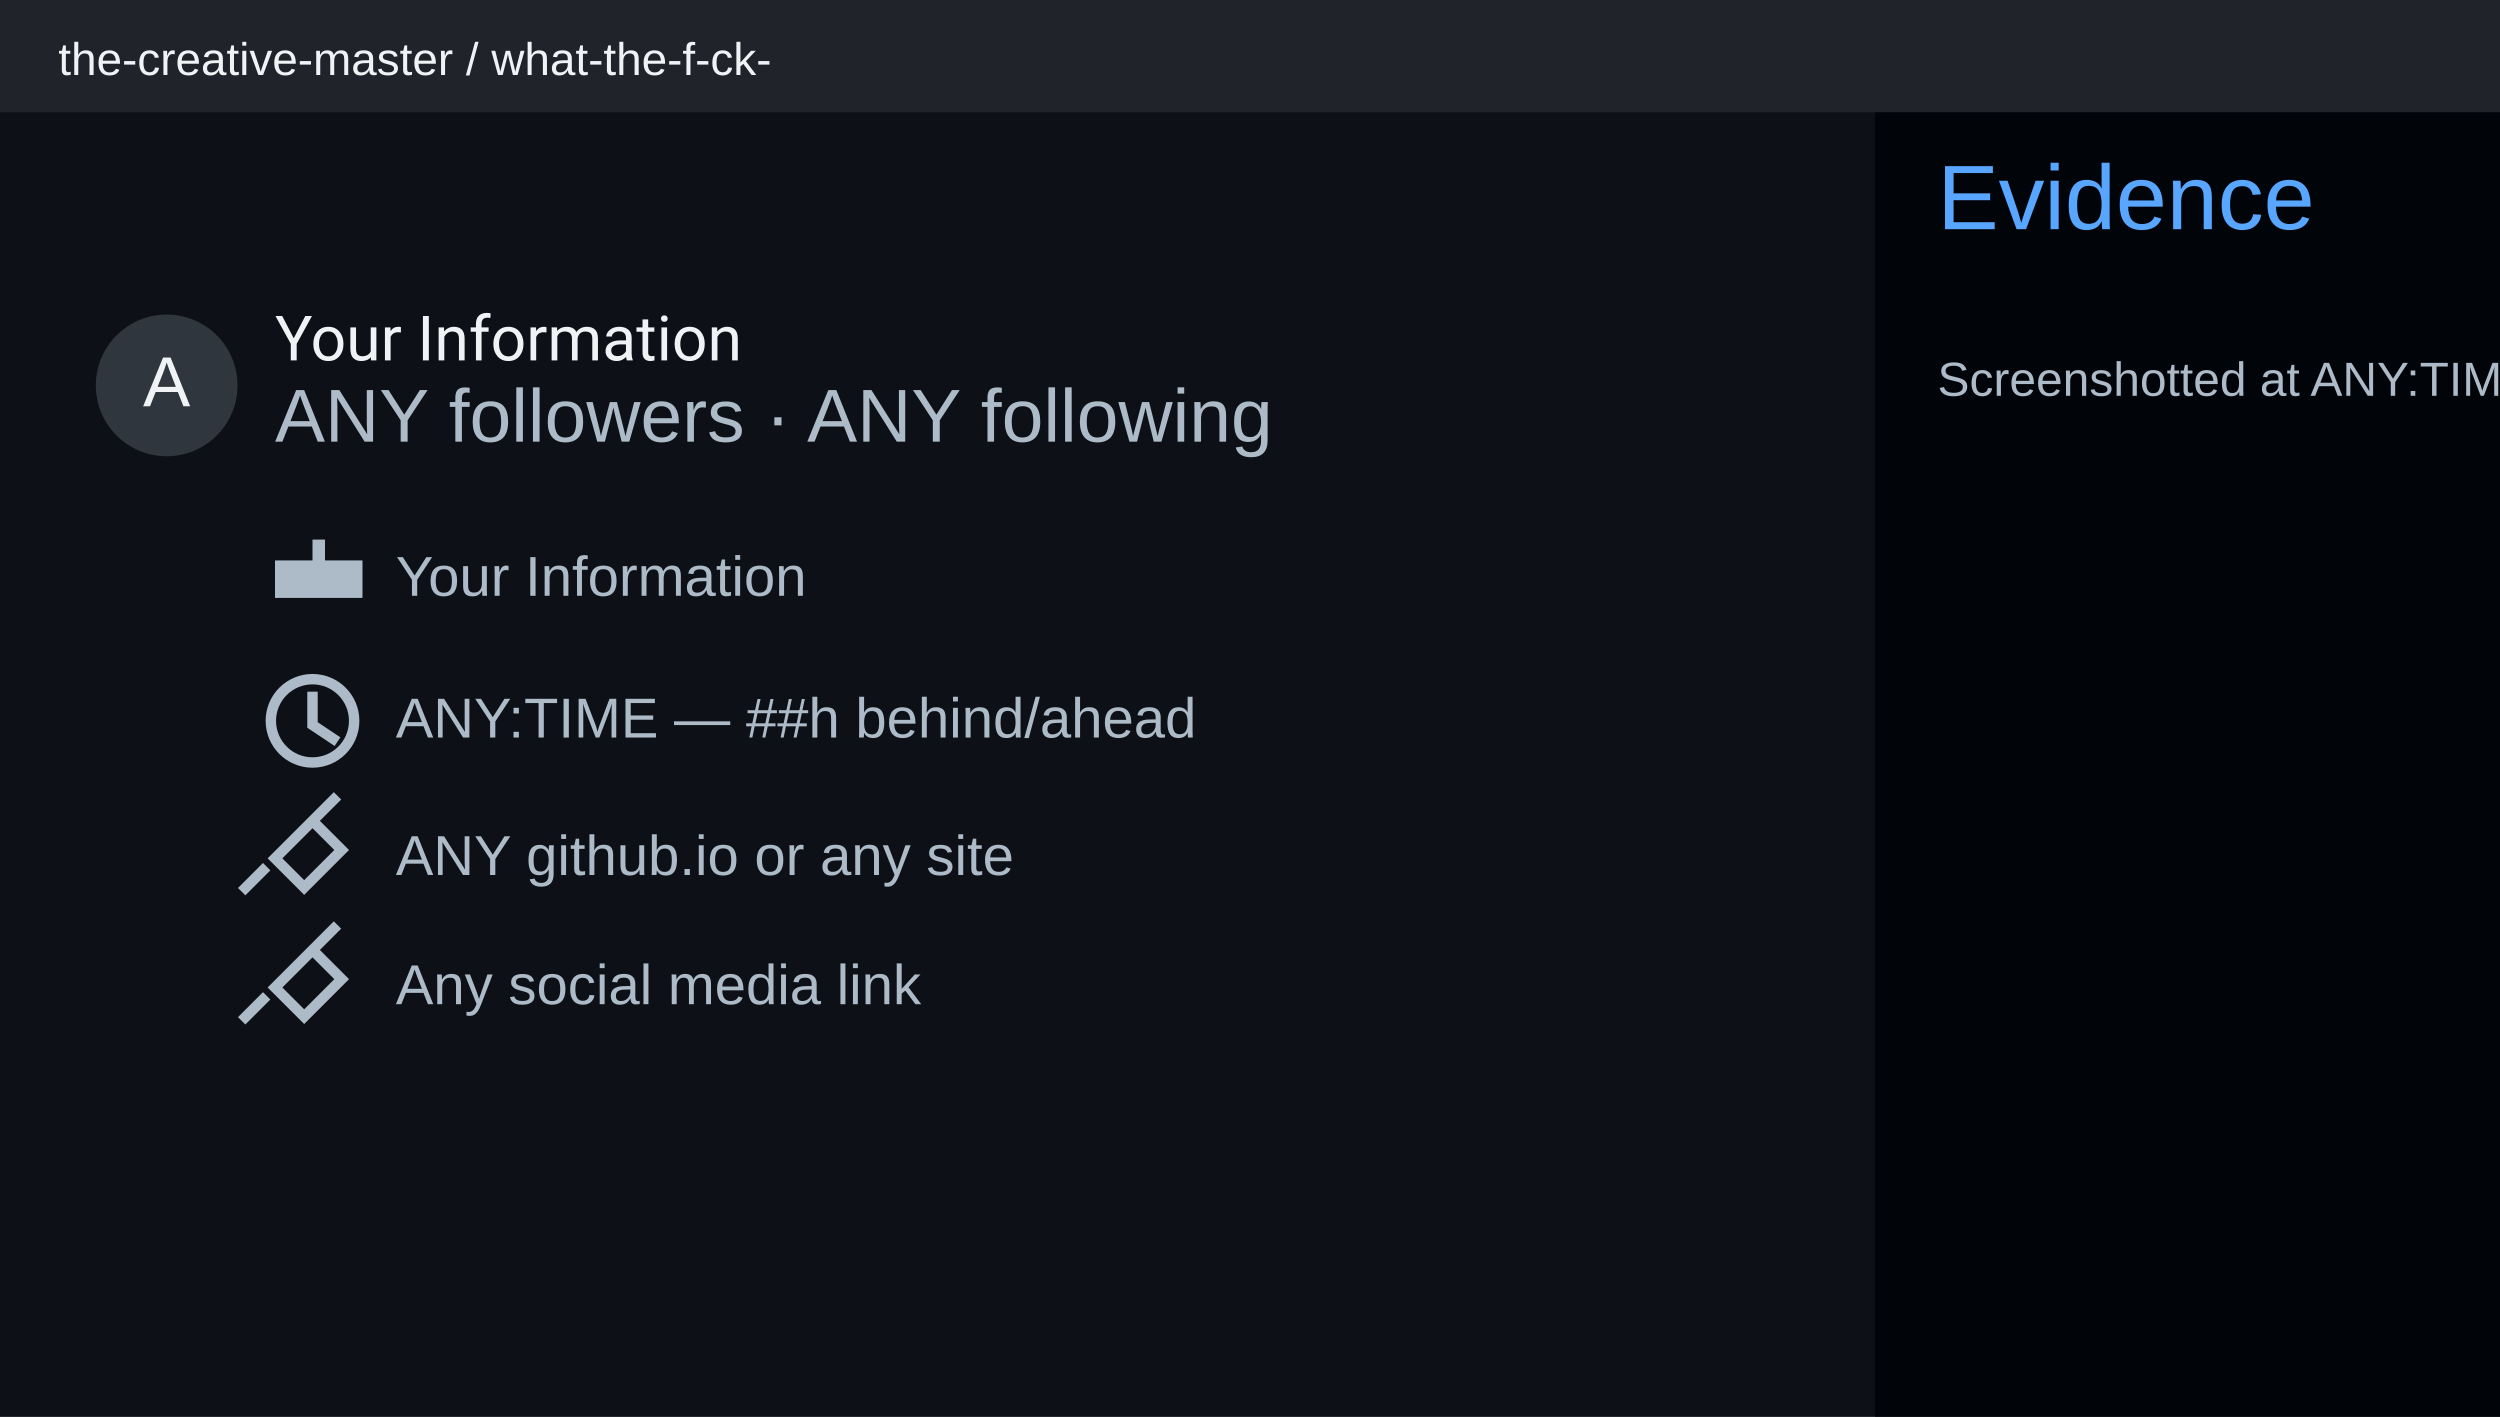
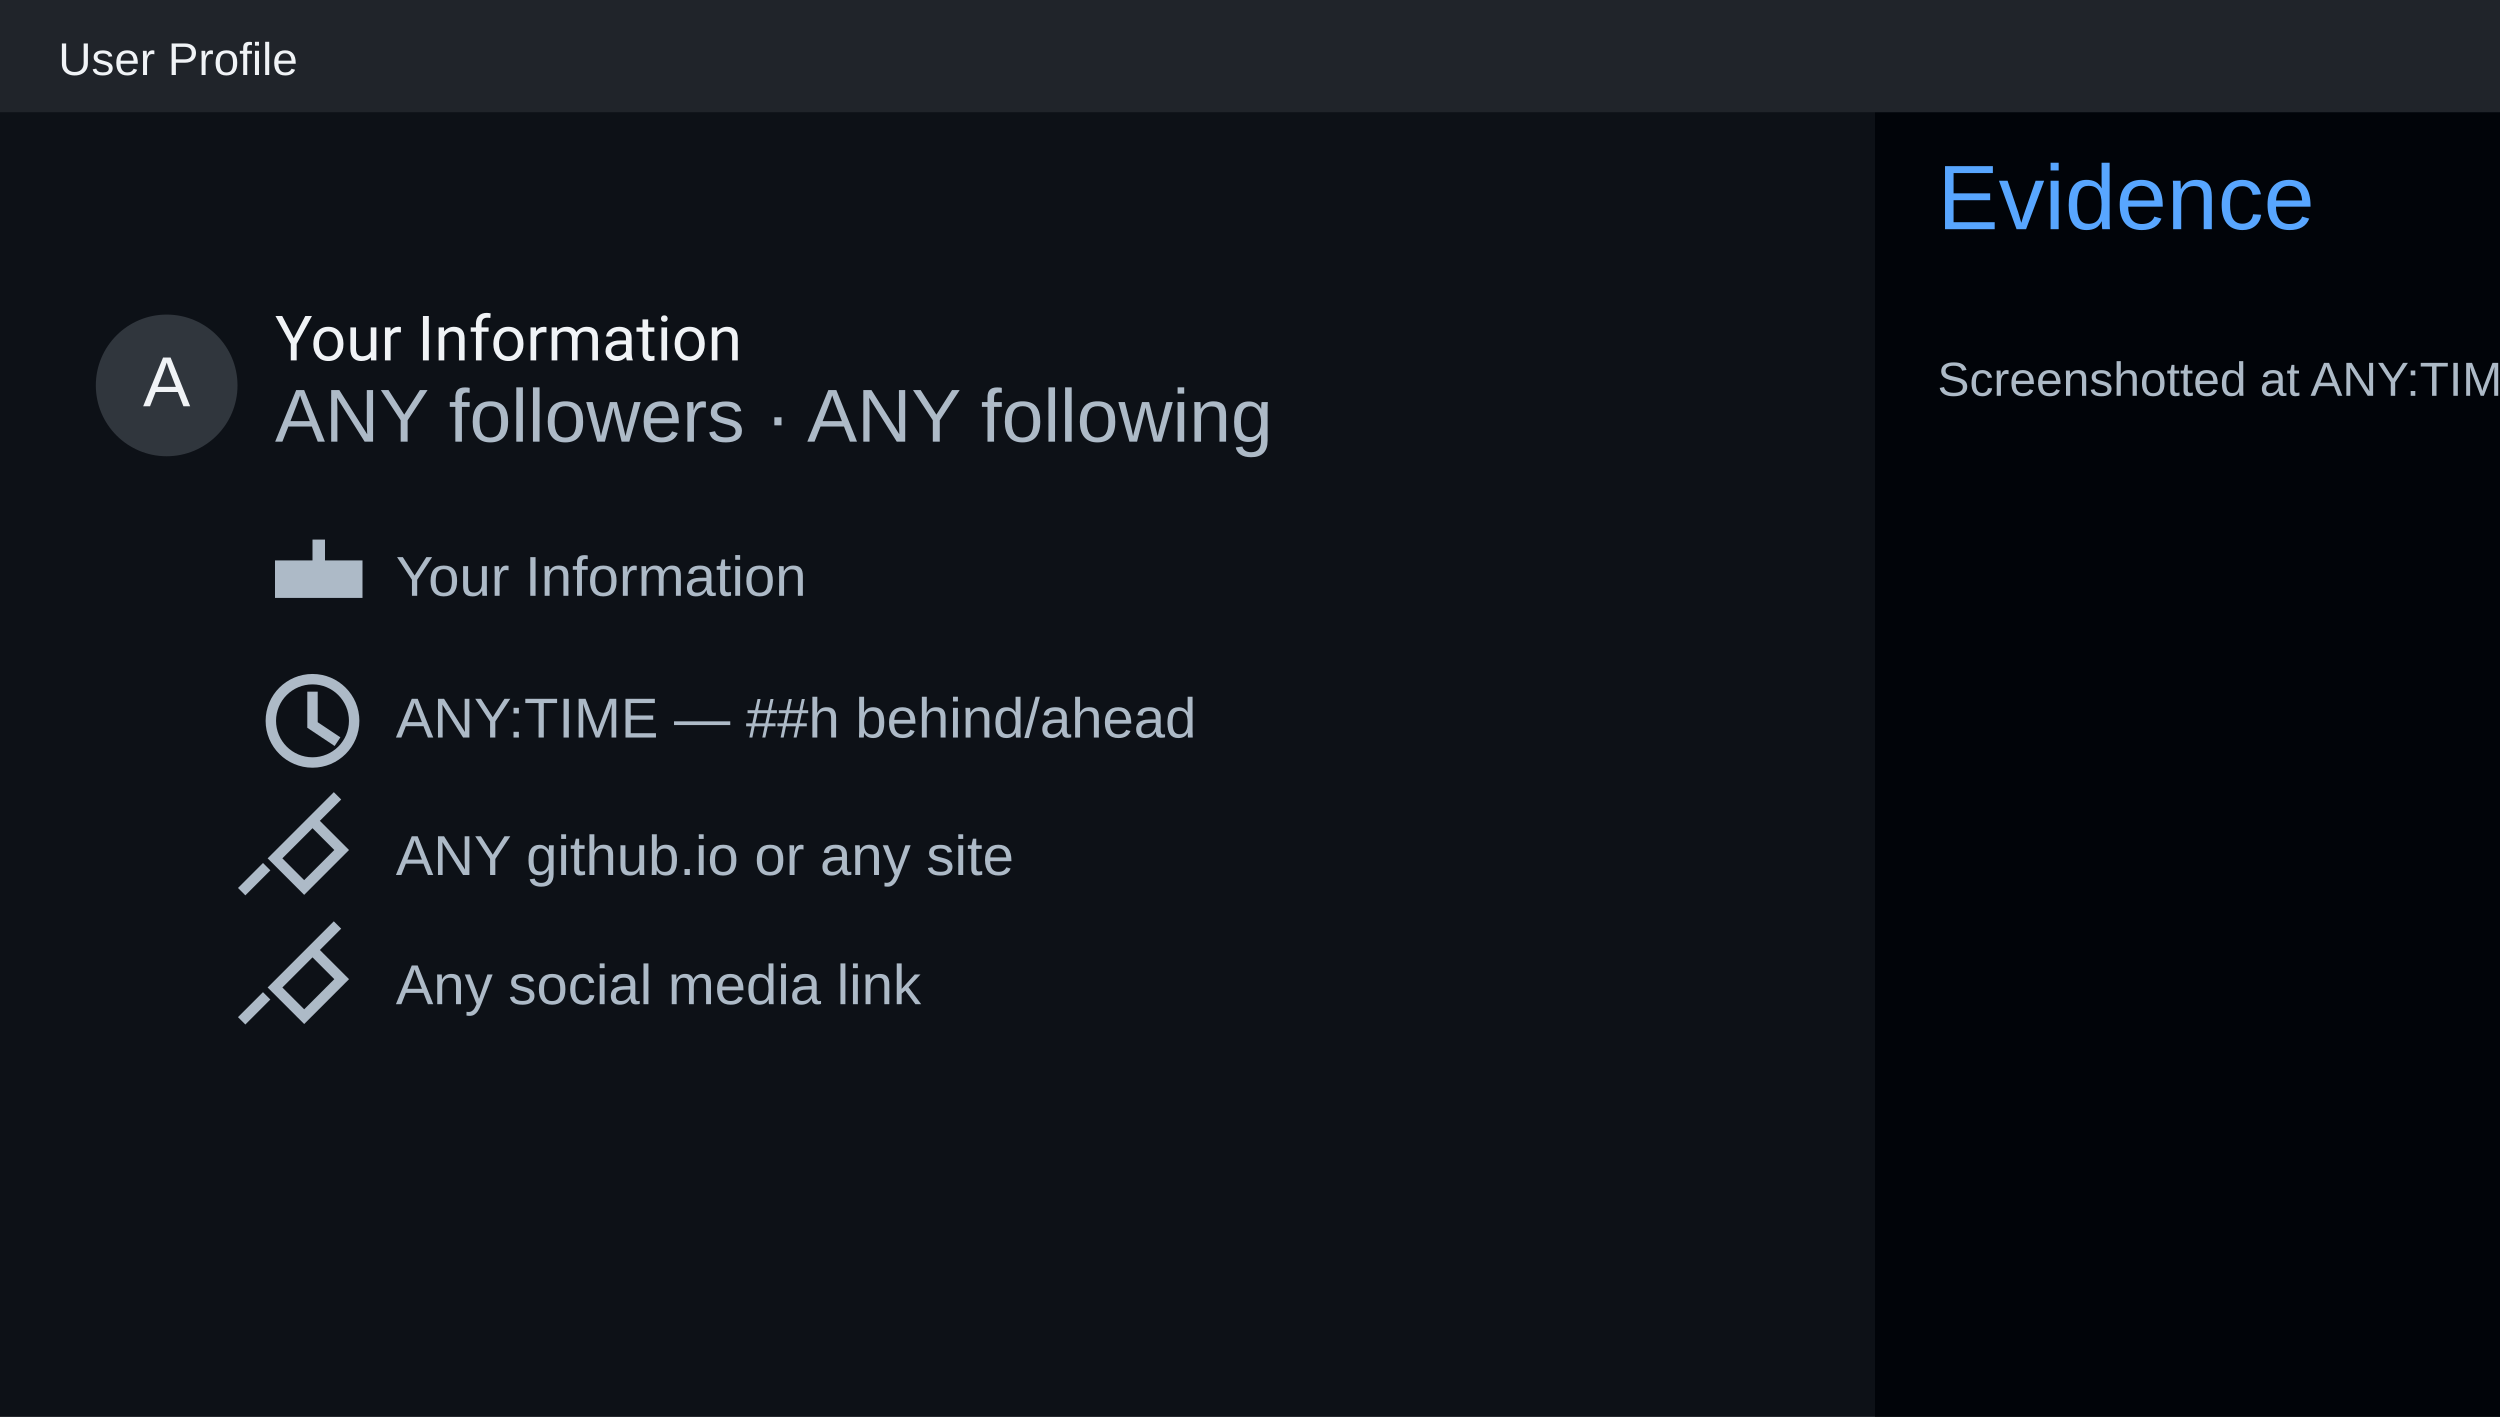
<svg xmlns="http://www.w3.org/2000/svg" width="1200" height="680" viewBox="0 0 1200 680">
  <rect width="1200" height="680" fill="#080c12" />
  <rect x="0" y="0" width="1200" height="54" fill="#20242a" />
-   <text x="28" y="36" fill="#f0f3f6" font-family="Arial, sans-serif" font-size="22">the-creative-master / what-the-f-ck-</text>
+   <text x="28" y="36" fill="#f0f3f6" font-family="Arial, sans-serif" font-size="22">User Profile</text>
  <rect x="0" y="54" width="1200" height="626" fill="#0d1117" />
  <circle cx="80" cy="185" r="34" fill="#30363d" />
  <text x="80" y="195" text-anchor="middle" fill="#f0f3f6" font-family="Arial, sans-serif" font-size="34">A</text>
  <text x="132" y="173" fill="#f0f3f6" font-family="Roboto, sans-serif" font-size="30">Your Information</text>
  <g fill="#adbac7" font-family="Arial, sans-serif">
    <text x="132" y="212" font-size="36">ANY followers · ANY following</text>
    <path d="M132 269 h18 v-10 h6 v10 h18 v18 h-42 z" fill="#adbac7" />
    <text x="190" y="286" font-size="27">Your Information</text>
    <circle cx="150" cy="346" r="20" fill="none" stroke="#adbac7" stroke-width="5" />
    <path d="M150 332 v16 l12 8" fill="none" stroke="#adbac7" stroke-width="5" />
    <text x="190" y="354" font-size="27">ANY:TIME — ##h behind/ahead</text>
    <path d="M132 412 l18 -18 l14 14 l-18 18 z M150 394 l12 -12 M128 416 l-12 12" fill="none" stroke="#adbac7" stroke-width="5" />
    <text x="190" y="420" font-size="27">ANY github.io or any site</text>
    <path d="M132 474 l18 -18 l14 14 l-18 18 z M150 456 l12 -12 M128 478 l-12 12" fill="none" stroke="#adbac7" stroke-width="5" />
    <text x="190" y="482" font-size="27">Any social media link</text>
  </g>
  <rect x="900" y="54" width="300" height="626" fill="#010409" />
  <text x="930" y="110" fill="#58a6ff" font-family="Arial, sans-serif" font-size="44">Evidence</text>
-   <text x="930" y="190" fill="#adbac7" font-family="Arial, sans-serif" font-size="23">Screenshotted at ANY:TIME</text>
+   <text x="930" y="190" fill="#adbac7" font-family="Arial, sans-serif" font-size="23">Screenshotted at 
+     
+     ANY:TIME</text>
</svg>
